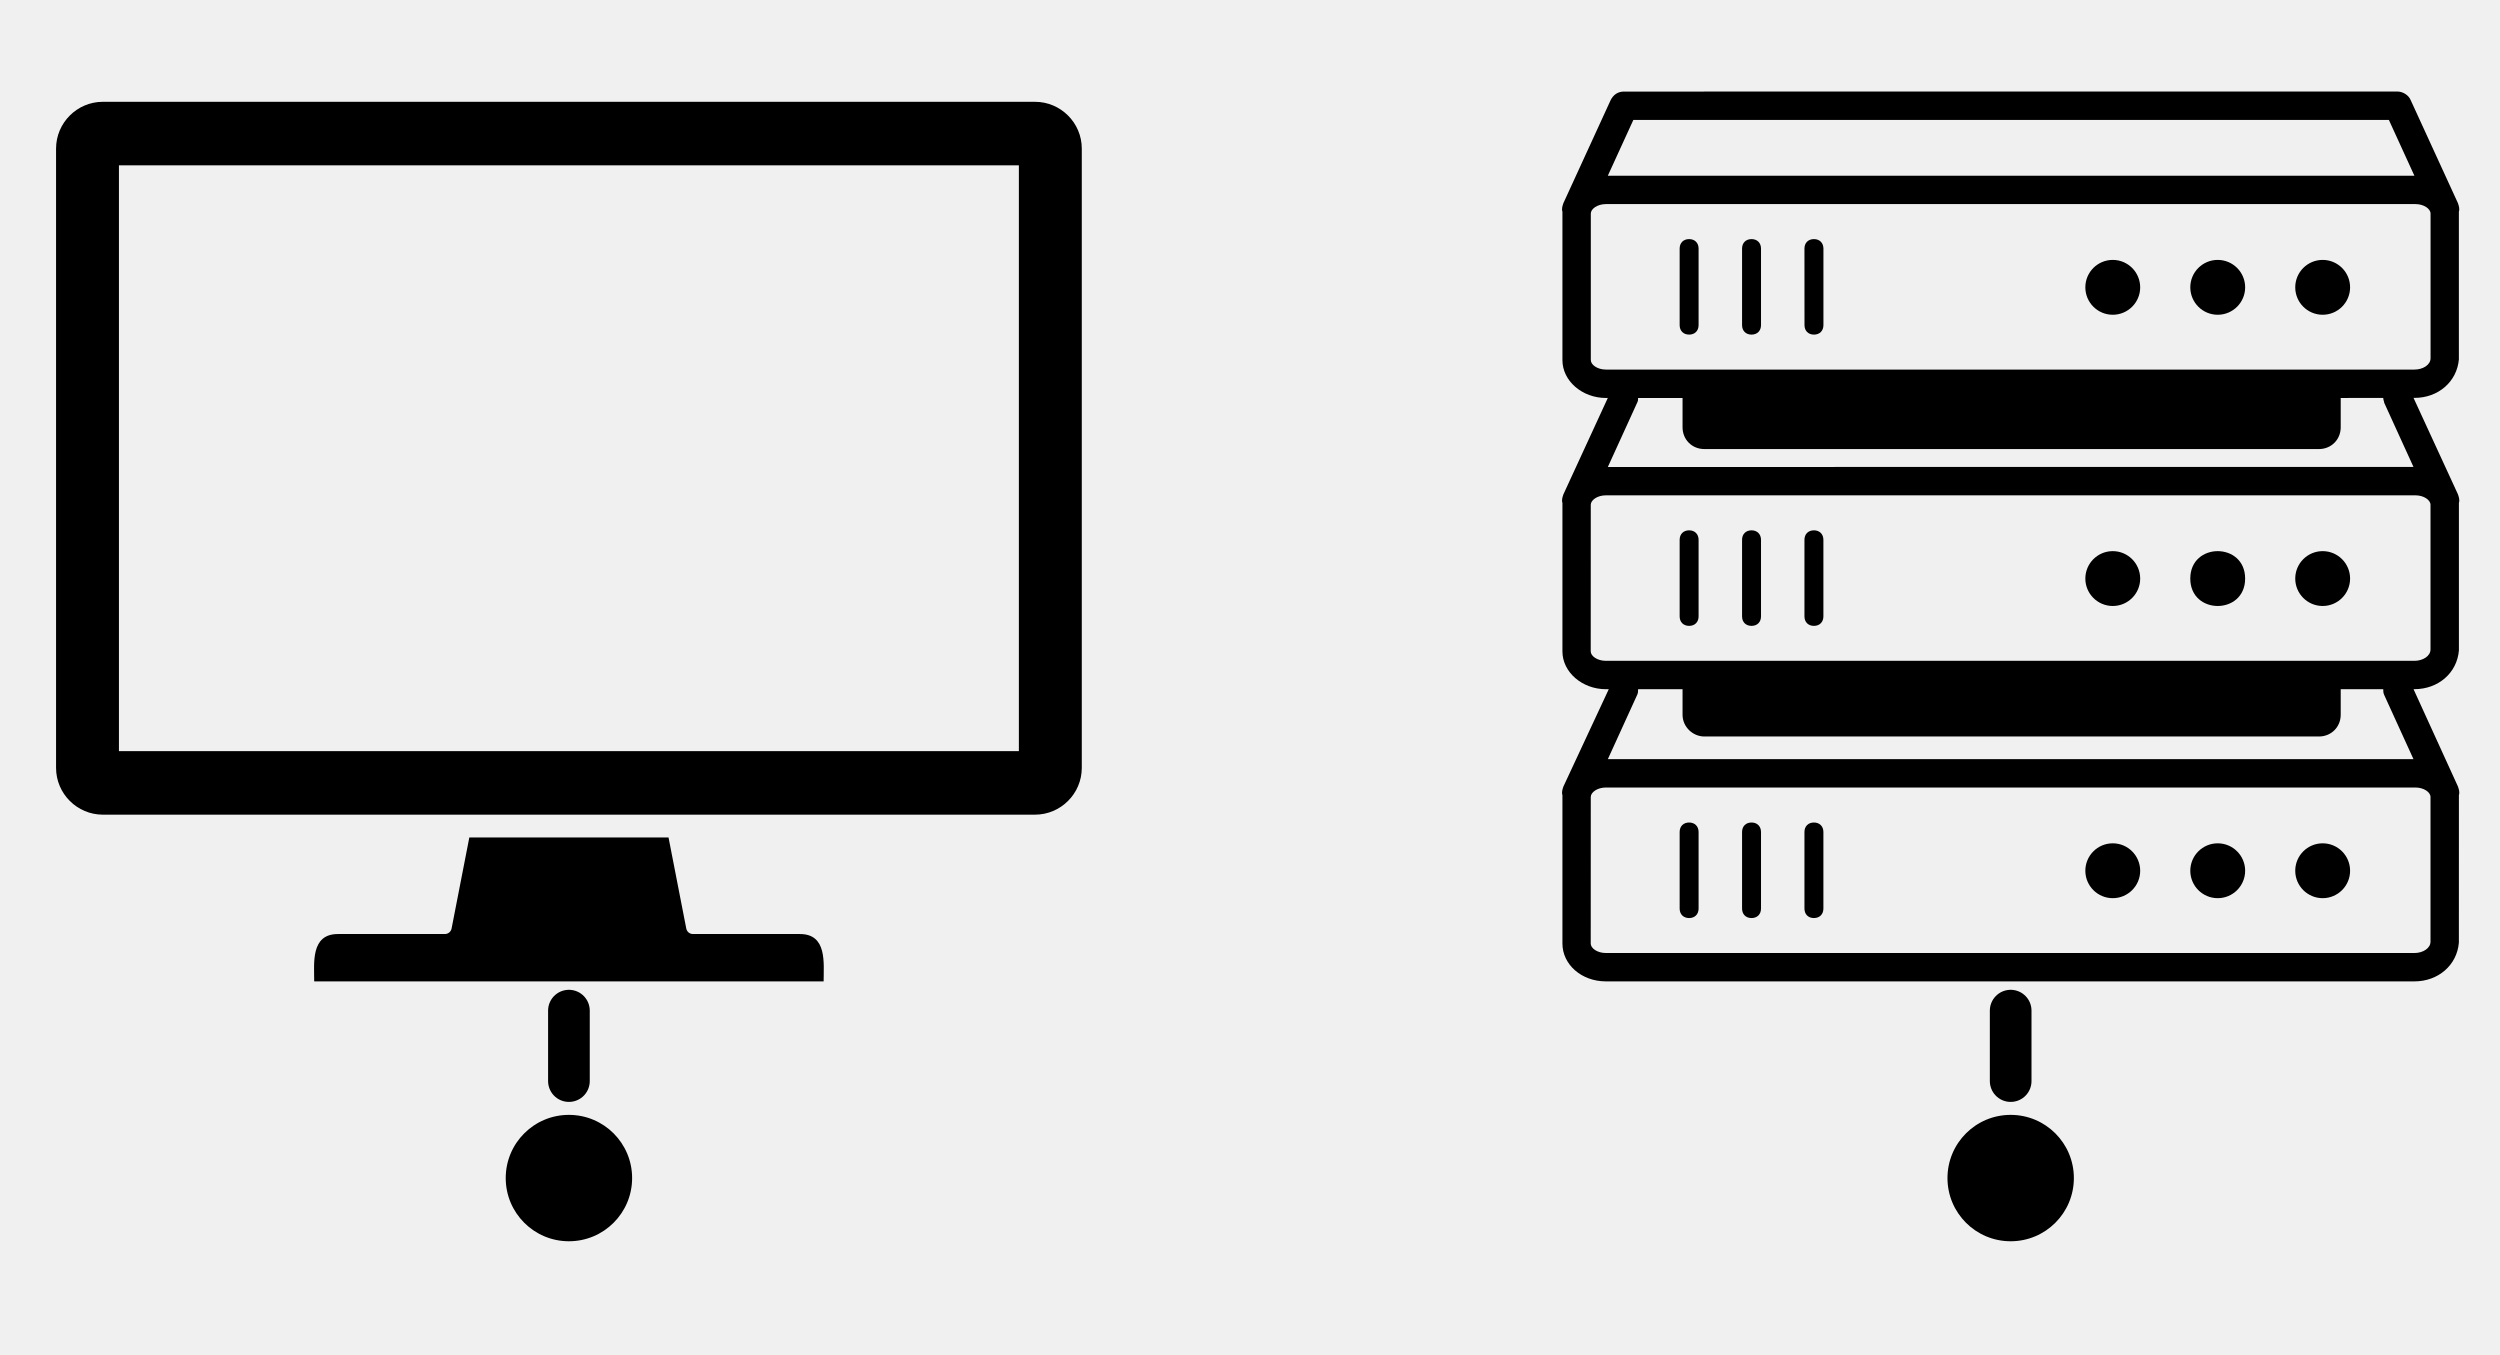
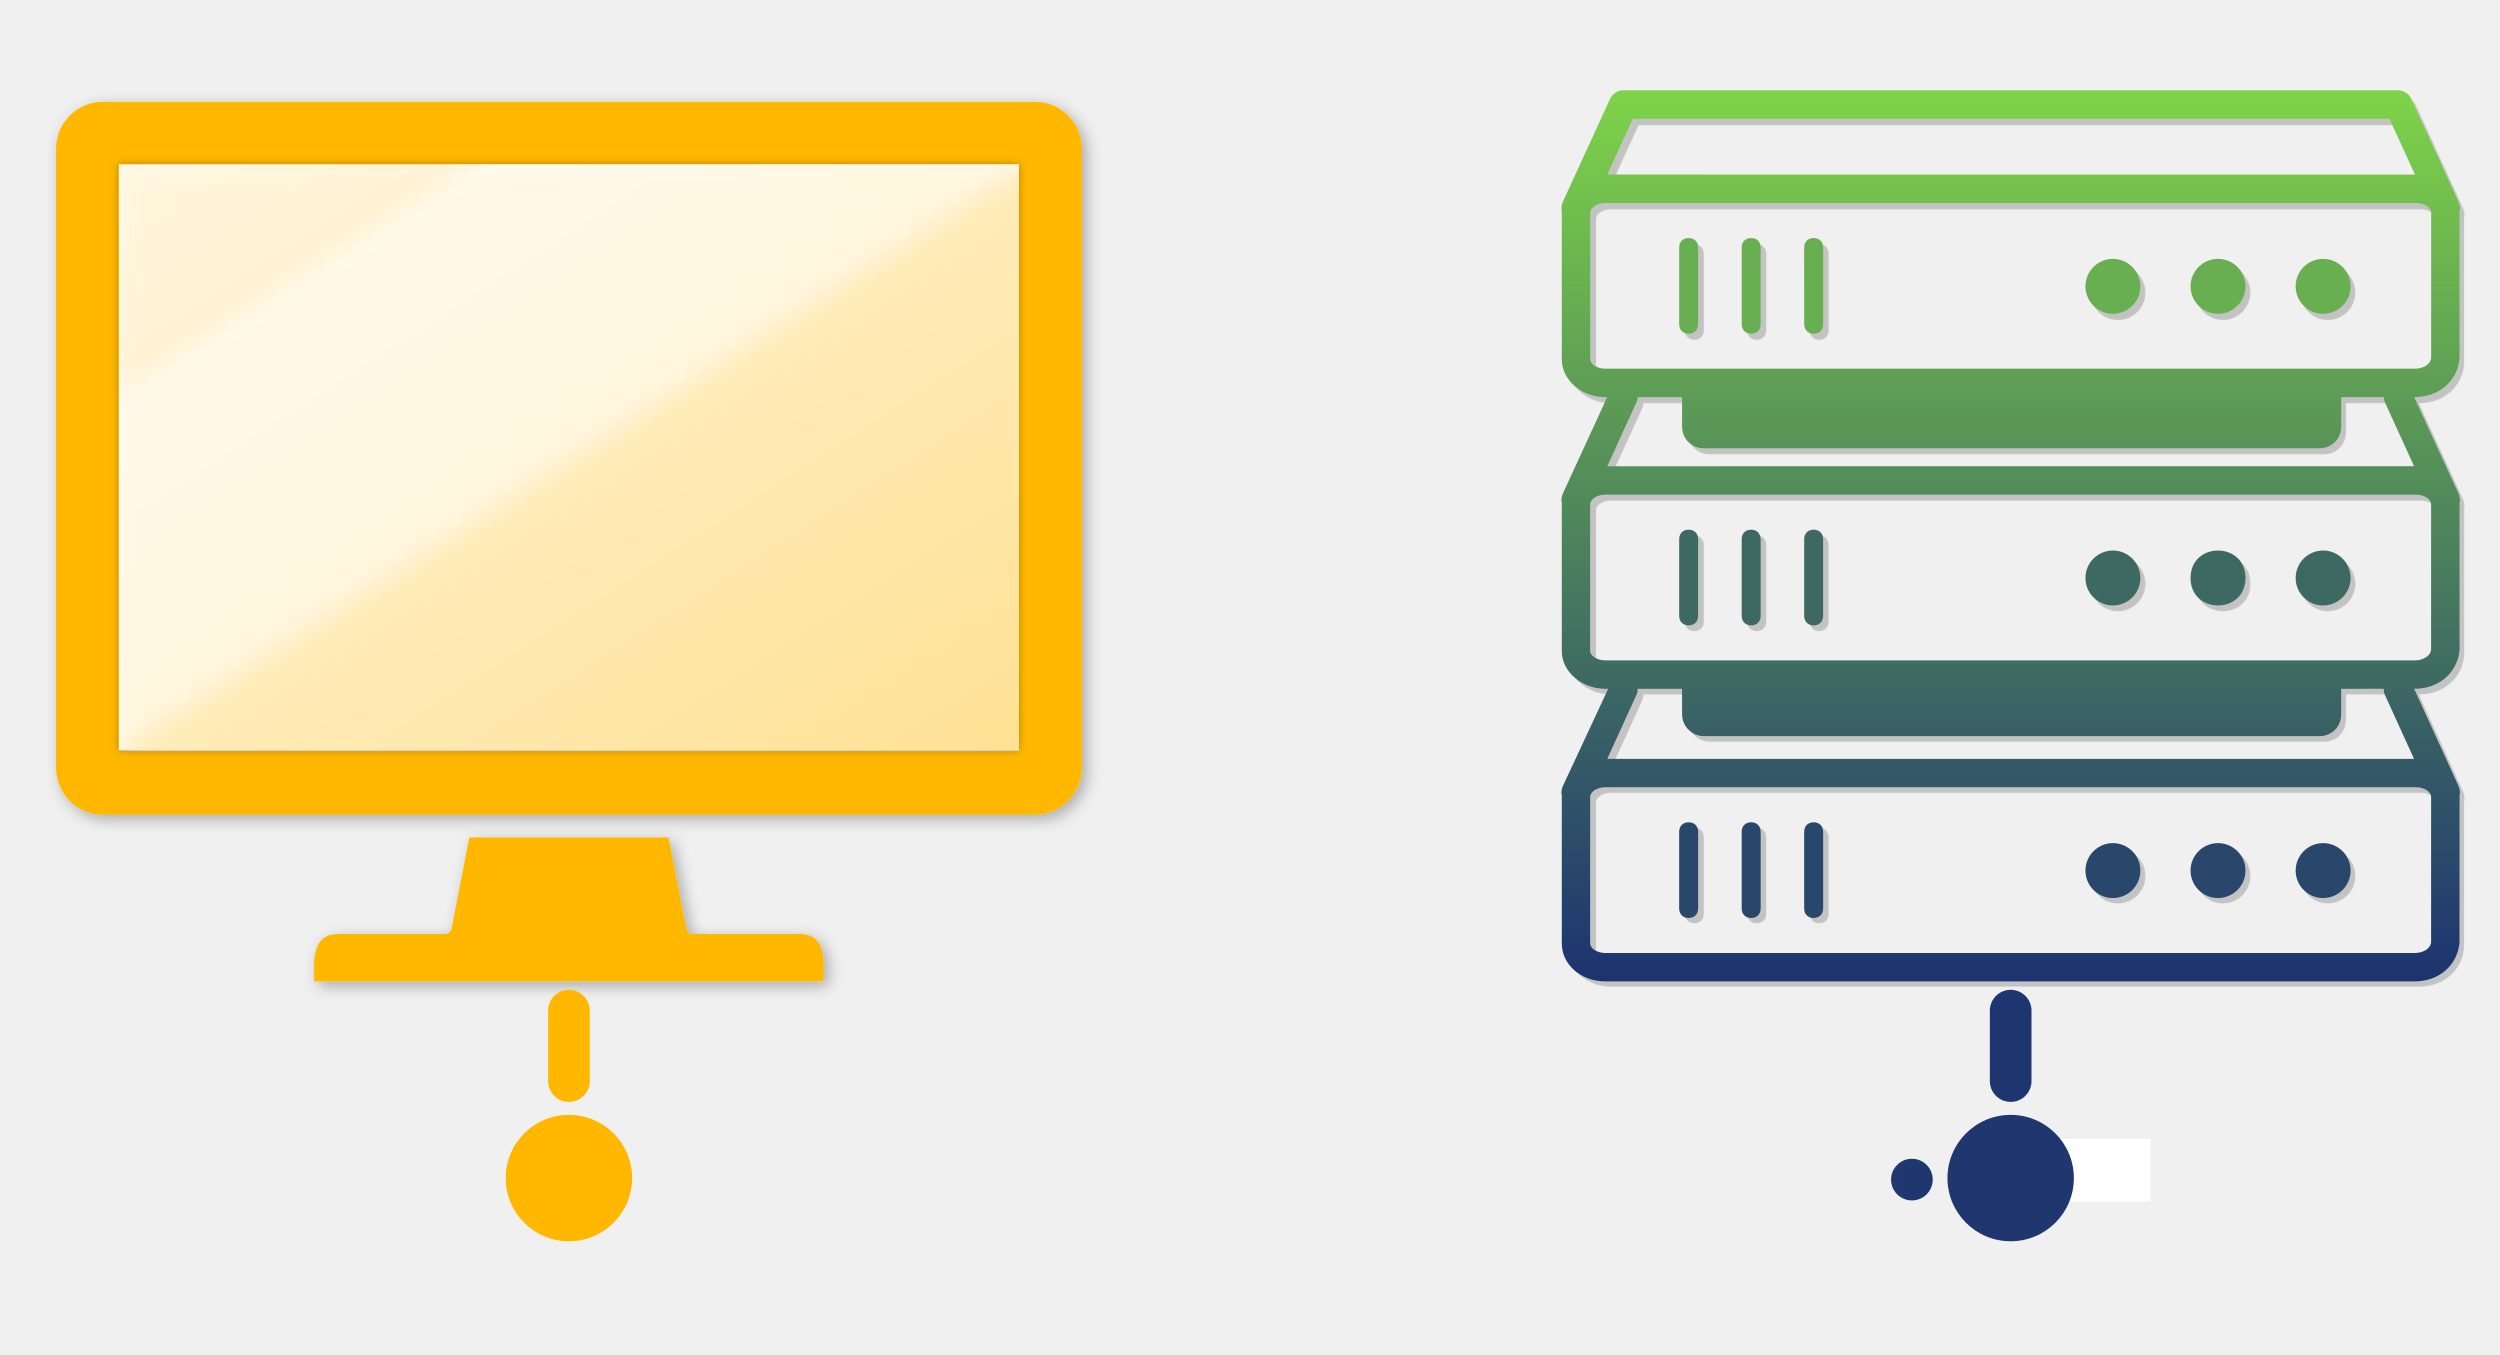
- <svg xmlns="http://www.w3.org/2000/svg" cache-id="753ea8b2d7e0419f9d8807ff0f7c1807" id="eYl9LD0uBnq1" viewBox="0 0 480 260" shape-rendering="geometricPrecision" text-rendering="geometricPrecision">
+ <svg xmlns="http://www.w3.org/2000/svg" id="eU2kedTYQKu1" viewBox="0 0 480 260" shape-rendering="geometricPrecision" text-rendering="geometricPrecision" width="480" height="260">
+   <defs>
+     <linearGradient id="eU2kedTYQKu2-stroke" x1="0" y1="0.5" x2="1" y2="0.5" spreadMethod="pad" gradientUnits="objectBoundingBox" gradientTransform="translate(0 0)">
+       <stop id="eU2kedTYQKu2-stroke-0" offset="0%" stop-color="#ffb700" />
+       <stop id="eU2kedTYQKu2-stroke-1" offset="100%" stop-color="#1f366f" />
+     </linearGradient>
+     <filter id="eU2kedTYQKu5-filter" x="-150%" width="400%" y="-150%" height="400%">
+       <feGaussianBlur id="eU2kedTYQKu5-filter-blur-0" stdDeviation="1,1" result="result" />
+     </filter>
+     <linearGradient id="eU2kedTYQKu26-fill" x1="0.5" y1="0" x2="0.5" y2="1" spreadMethod="pad" gradientUnits="objectBoundingBox" gradientTransform="translate(0 0)">
+       <stop id="eU2kedTYQKu26-fill-0" offset="0%" stop-color="#7ed348" />
+       <stop id="eU2kedTYQKu26-fill-1" offset="100%" stop-color="#1d3370" />
+     </linearGradient>
+     <filter id="eU2kedTYQKu49-filter" x="-150%" width="400%" y="-150%" height="400%">
+       <feGaussianBlur id="eU2kedTYQKu49-filter-drop-shadow-0-blur" in="SourceAlpha" stdDeviation="8,8" />
+       <feOffset id="eU2kedTYQKu49-filter-drop-shadow-0-offset" dx="5" dy="5" result="tmp" />
+       <feFlood id="eU2kedTYQKu49-filter-drop-shadow-0-flood" flood-color="rgba(0,0,0,0.3)" />
+       <feComposite id="eU2kedTYQKu49-filter-drop-shadow-0-composite" operator="in" in2="tmp" />
+       <feMerge id="eU2kedTYQKu49-filter-drop-shadow-0-merge" result="result">
+         <feMergeNode id="eU2kedTYQKu49-filter-drop-shadow-0-merge-node-1" />
+         <feMergeNode id="eU2kedTYQKu49-filter-drop-shadow-0-merge-node-2" in="SourceGraphic" />
+       </feMerge>
+     </filter>
+     <filter id="eU2kedTYQKu50-filter" x="-150%" width="400%" y="-150%" height="400%">
+       <feGaussianBlur id="eU2kedTYQKu50-filter-inner-shadow-0-blur" in="SourceAlpha" stdDeviation="2,2" />
+       <feOffset id="eU2kedTYQKu50-filter-inner-shadow-0-offset" dx="2" dy="2" result="tmp" />
+       <feComposite id="eU2kedTYQKu50-filter-inner-shadow-0-composite" operator="arithmetic" k2="-1" k3="1" in2="SourceGraphic" />
+       <feColorMatrix id="eU2kedTYQKu50-filter-inner-shadow-0-color-matrix" type="matrix" values="0 0 0 0 1 0 0 0 0 1 0 0 0 0 1 0 0 0 0.24 0" />
+       <feMerge id="eU2kedTYQKu50-filter-inner-shadow-0-merge" result="result">
+         <feMergeNode id="eU2kedTYQKu50-filter-inner-shadow-0-merge-node-1" in="SourceGraphic" />
+         <feMergeNode id="eU2kedTYQKu50-filter-inner-shadow-0-merge-node-2" />
+       </feMerge>
+       <feGaussianBlur id="eU2kedTYQKu50-filter-drop-shadow-0-blur" in="result" stdDeviation="1,1" />
+       <feOffset id="eU2kedTYQKu50-filter-drop-shadow-0-offset" dx="0" dy="0" result="tmp" />
+       <feFlood id="eU2kedTYQKu50-filter-drop-shadow-0-flood" flood-color="rgba(0,0,0,0.3)" />
+       <feComposite id="eU2kedTYQKu50-filter-drop-shadow-0-composite" operator="in" in2="tmp" />
+       <feMerge id="eU2kedTYQKu50-filter-drop-shadow-0-merge" result="result">
+         <feMergeNode id="eU2kedTYQKu50-filter-drop-shadow-0-merge-node-1" />
+         <feMergeNode id="eU2kedTYQKu50-filter-drop-shadow-0-merge-node-2" in="result" />
+       </feMerge>
+     </filter>
+     <linearGradient id="eU2kedTYQKu50-fill" x1="0" y1="0" x2="0.989" y2="1" spreadMethod="pad" gradientUnits="objectBoundingBox" gradientTransform="translate(0 0)">
+       <stop id="eU2kedTYQKu50-fill-0" offset="0%" stop-color="#fff6df" />
+       <stop id="eU2kedTYQKu50-fill-1" offset="100%" stop-color="#ffe194" />
+     </linearGradient>
+     <linearGradient id="eU2kedTYQKu51-fill" x1="0" y1="0" x2="0.989" y2="1" spreadMethod="pad" gradientUnits="objectBoundingBox" gradientTransform="translate(0 0)">
+       <stop id="eU2kedTYQKu51-fill-0" offset="17.826%" stop-color="rgba(255,255,255,0)" />
+       <stop id="eU2kedTYQKu51-fill-1" offset="20.901%" stop-color="#fff" />
+       <stop id="eU2kedTYQKu51-fill-2" offset="49.038%" stop-color="#fff" />
+       <stop id="eU2kedTYQKu51-fill-3" offset="52.472%" stop-color="rgba(255,255,255,0)" />
+     </linearGradient>
+     <filter id="eU2kedTYQKu60-filter" x="-150%" width="400%" y="-150%" height="400%">
+       <feGaussianBlur id="eU2kedTYQKu60-filter-drop-shadow-0-blur" in="SourceAlpha" stdDeviation="8,8" />
+       <feOffset id="eU2kedTYQKu60-filter-drop-shadow-0-offset" dx="4" dy="4" result="tmp" />
+       <feFlood id="eU2kedTYQKu60-filter-drop-shadow-0-flood" flood-color="rgba(0,0,0,0.4)" />
+       <feComposite id="eU2kedTYQKu60-filter-drop-shadow-0-composite" operator="in" in2="tmp" />
+       <feMerge id="eU2kedTYQKu60-filter-drop-shadow-0-merge" result="result">
+         <feMergeNode id="eU2kedTYQKu60-filter-drop-shadow-0-merge-node-1" />
+         <feMergeNode id="eU2kedTYQKu60-filter-drop-shadow-0-merge-node-2" in="SourceGraphic" />
+       </feMerge>
+       <feGaussianBlur id="eU2kedTYQKu60-filter-inner-shadow-0-blur" in="result" stdDeviation="4,4" />
+       <feOffset id="eU2kedTYQKu60-filter-inner-shadow-0-offset" dx="3" dy="3" result="tmp" />
+       <feComposite id="eU2kedTYQKu60-filter-inner-shadow-0-composite" operator="arithmetic" k2="-1" k3="1" in2="SourceGraphic" />
+       <feColorMatrix id="eU2kedTYQKu60-filter-inner-shadow-0-color-matrix" type="matrix" values="0 0 0 0 0 0 0 0 0 0 0 0 0 0 0 0 0 0 1 0" />
+       <feMerge id="eU2kedTYQKu60-filter-inner-shadow-0-merge" result="result">
+         <feMergeNode id="eU2kedTYQKu60-filter-inner-shadow-0-merge-node-1" in="result" />
+         <feMergeNode id="eU2kedTYQKu60-filter-inner-shadow-0-merge-node-2" />
+       </feMerge>
+     </filter>
+     <filter id="eU2kedTYQKu62-filter" x="-150%" width="400%" y="-150%" height="400%">
+       <feGaussianBlur id="eU2kedTYQKu62-filter-inner-shadow-0-blur" in="SourceAlpha" stdDeviation="10,10" />
+       <feOffset id="eU2kedTYQKu62-filter-inner-shadow-0-offset" dx="8" dy="8" result="tmp" />
+       <feComposite id="eU2kedTYQKu62-filter-inner-shadow-0-composite" operator="arithmetic" k2="-1" k3="1" in2="SourceGraphic" />
+       <feColorMatrix id="eU2kedTYQKu62-filter-inner-shadow-0-color-matrix" type="matrix" values="0 0 0 0 0 0 0 0 0 0 0 0 0 0 0 0 0 0 1 0" />
+       <feMerge id="eU2kedTYQKu62-filter-inner-shadow-0-merge" result="result">
+         <feMergeNode id="eU2kedTYQKu62-filter-inner-shadow-0-merge-node-1" in="SourceGraphic" />
+         <feMergeNode id="eU2kedTYQKu62-filter-inner-shadow-0-merge-node-2" />
+       </feMerge>
+       <feGaussianBlur id="eU2kedTYQKu62-filter-drop-shadow-0-blur" in="result" stdDeviation="20,20" />
+       <feOffset id="eU2kedTYQKu62-filter-drop-shadow-0-offset" dx="20" dy="20" result="tmp" />
+       <feFlood id="eU2kedTYQKu62-filter-drop-shadow-0-flood" flood-color="rgba(0,0,0,0.2)" />
+       <feComposite id="eU2kedTYQKu62-filter-drop-shadow-0-composite" operator="in" in2="tmp" />
+       <feMerge id="eU2kedTYQKu62-filter-drop-shadow-0-merge" result="result">
+         <feMergeNode id="eU2kedTYQKu62-filter-drop-shadow-0-merge-node-1" />
+         <feMergeNode id="eU2kedTYQKu62-filter-drop-shadow-0-merge-node-2" in="result" />
+       </feMerge>
+       <feComponentTransfer id="eU2kedTYQKu62-filter-brightness-0" result="result">
+         <feFuncR id="eU2kedTYQKu62-filter-brightness-0-R" type="linear" slope="0.4" />
+         <feFuncG id="eU2kedTYQKu62-filter-brightness-0-G" type="linear" slope="0.4" />
+         <feFuncB id="eU2kedTYQKu62-filter-brightness-0-B" type="linear" slope="0.4" />
+       </feComponentTransfer>
+     </filter>
+     <filter id="eU2kedTYQKu63-filter" x="-150%" width="400%" y="-150%" height="400%">
+       <feGaussianBlur id="eU2kedTYQKu63-filter-inner-shadow-0-blur" in="SourceAlpha" stdDeviation="20,20" />
+       <feOffset id="eU2kedTYQKu63-filter-inner-shadow-0-offset" dx="3" dy="3" result="tmp" />
+       <feComposite id="eU2kedTYQKu63-filter-inner-shadow-0-composite" operator="arithmetic" k2="-1" k3="1" in2="SourceGraphic" />
+       <feColorMatrix id="eU2kedTYQKu63-filter-inner-shadow-0-color-matrix" type="matrix" values="0 0 0 0 0 0 0 0 0 0 0 0 0 0 0 0 0 0 1 0" />
+       <feMerge id="eU2kedTYQKu63-filter-inner-shadow-0-merge" result="result">
+         <feMergeNode id="eU2kedTYQKu63-filter-inner-shadow-0-merge-node-1" in="SourceGraphic" />
+         <feMergeNode id="eU2kedTYQKu63-filter-inner-shadow-0-merge-node-2" />
+       </feMerge>
+     </filter>
+   </defs>
+   <path id="eU2kedTYQKu2" d="M128.357,226.189l238.728.293" transform="translate(.000001 0)" fill="none" stroke="url(#eU2kedTYQKu2-stroke)" stroke-width="8" stroke-linecap="round" stroke-dashoffset="238.73" stroke-dasharray="238.73" />
+   <rect id="eU2kedTYQKu3" width="25" height="12" rx="0" ry="0" transform="translate(387.9167 218.6889)" fill="#fff" stroke-width="0" />
  <g transform="translate(-110 0)">
-     <g transform="matrix(.149786 0 0 0.149785 405.9865 13.40535)">
+     <g transform="matrix(.149786 0 0 0.149785 406.9865 14.40535)" opacity="0.19" filter="url(#eU2kedTYQKu5-filter)">
      <path d="M1001.2,991.5c-19.406,0-35.156,15.75-35.156,35.156s15.75,35.156,35.156,35.156s35.156-15.75,35.156-35.156-15.75-35.156-35.156-35.156Z" />
      <path d="M866.68,991.5c-19.406,0-35.156,15.75-35.156,35.156s15.75,35.156,35.156,35.156s35.156-15.75,35.156-35.156-15.75-35.156-35.156-35.156Z" />
      <path d="M732.14,991.5c-19.406,0-35.156,15.75-35.156,35.156s15.75,35.156,35.156,35.156s35.156-15.75,35.156-35.156c-.047-19.406-15.797-35.156-35.156-35.156Z" />
      <path d="M189.1,964.82c-7.266,0-12.141,4.828-12.141,12.141v98.203c0,7.266,4.828,12.141,12.141,12.141c7.266,0,12.141-4.828,12.141-12.141v-98.203c0-7.266-4.875-12.141-12.141-12.141Z" />
      <path d="M269.11,964.82c-7.266,0-12.141,4.828-12.141,12.141v98.203c0,7.266,4.828,12.141,12.141,12.141c7.266,0,12.141-4.828,12.141-12.141v-98.203c-.047-7.266-4.875-12.141-12.141-12.141Z" />
      <path d="M349.08,964.82c-7.266,0-12.141,4.828-12.141,12.141v98.203c0,7.266,4.828,12.141,12.141,12.141c7.266,0,12.141-4.828,12.141-12.141v-98.203c0-7.266-4.875-12.141-12.141-12.141Z" />
      <path d="M1001.2,616.97c-19.406,0-35.156,15.75-35.156,35.156s15.75,35.156,35.156,35.156s35.156-15.75,35.156-35.156-15.75-35.156-35.156-35.156Z" />
      <path d="M901.82,652.13c0,46.875-70.312,46.875-70.312,0s70.312-46.875,70.312,0" />
      <path d="M732.14,616.97c-19.406,0-35.156,15.75-35.156,35.156s15.75,35.156,35.156,35.156s35.156-15.75,35.156-35.156c-.047-19.406-15.797-35.156-35.156-35.156Z" />
      <path d="M189.1,590.29c-7.266,0-12.141,4.828-12.141,12.141v98.203c0,7.266,4.828,12.141,12.141,12.141c7.266,0,12.141-4.828,12.141-12.141v-98.203c0-7.266-4.875-12.141-12.141-12.141Z" />
      <path d="M269.11,590.29c-7.266,0-12.141,4.828-12.141,12.141v98.203c0,7.266,4.828,12.141,12.141,12.141c7.266,0,12.141-4.828,12.141-12.141v-98.203c-.047-7.266-4.875-12.141-12.141-12.141Z" />
      <path d="M349.08,590.29c-7.266,0-12.141,4.828-12.141,12.141v98.203c0,7.266,4.828,12.141,12.141,12.141c7.266,0,12.141-4.828,12.141-12.141v-98.203c0-7.266-4.875-12.141-12.141-12.141Z" />
      <path d="M1175.8,370.92v-189.1c1.219-3.656,0-7.266-1.219-10.922l-60.609-132.14c-2.438-6.047-9.703-10.922-16.969-10.922l-991.5.047c-7.266,0-13.312,3.656-16.969,10.922l-60.609,132.14c-1.219,3.656-2.438,7.266-1.219,10.922v190.31c0,26.672,25.453,48.469,55.734,48.469l2.438-.047-56.953,123.66c-1.219,3.656-2.438,7.266-1.219,10.922v190.31c0,26.672,25.453,48.469,55.734,48.469h3.656l-58.172,124.82c-1.219,3.656-2.438,7.266-1.219,10.922v190.31c0,26.672,24.234,48.469,55.734,48.469h1036.4c30.281,0,54.562-20.625,56.953-49.688l.047-186.71v-2.438c1.219-3.656,0-7.266-1.219-10.922l-56.953-124.82h1.219c30.281,0,54.562-20.625,56.953-49.688v-189.1c1.219-3.656,0-7.266-1.219-10.922l-56.953-123.66h1.219c30.281.047,54.516-20.578,56.953-49.641L1175.8,370.92ZM117.6,64.26h968.48l32.719,71.531-1033.9-.047L117.6,64.26ZM63.084,372.13v-187.87c0-6.047,8.484-12.141,19.406-12.141h1037.6c10.922,0,19.406,6.047,19.406,12.141v185.44c0,8.484-9.703,14.531-20.625,14.531h-1036.4c-10.875,0-19.359-6.047-19.359-12.094l-.028-.007Zm1055.7,759.98h-1036.4c-10.922,0-19.406-6.047-19.406-12.141l.047-187.87c0-6.047,8.484-12.141,19.406-12.141h1037.6c10.922,0,19.406,6.047,19.406,12.141v185.44c-.047,8.531-9.75,14.578-20.672,14.578l.019-.007Zm-38.766-330.89l37.594,82.406h-1032.7l37.594-82.406c1.219-2.438,1.219-4.828,1.219-7.266h56.953v32.719c0,15.75,13.312,27.891,27.891,27.891h787.87c15.75,0,27.891-12.141,27.891-27.891v-32.719l54.516-.047c0,2.438,0,4.875,1.219,7.312l-.047-0Zm38.766-43.641h-1036.4c-10.922,0-19.406-6.047-19.406-12.141l.047-187.87c0-6.047,8.484-12.141,19.406-12.141h1037.6c10.922,0,19.406,6.047,19.406,12.141v185.44c-.047,8.484-9.75,14.578-20.672,14.578l.019-.007Zm-38.766-330.94l37.594,82.406-1032.7.047l37.594-82.406c1.219-2.438,1.219-3.656,1.219-6.047h56.953v37.594c0,15.75,12.141,27.891,27.891,27.891h787.87c15.75,0,27.891-12.141,27.891-27.891v-37.594l54.516-.047c0,2.438,1.219,4.828,1.219,6.047h-.047Z" />
      <path d="M1001.2,243.66c-19.406,0-35.156,15.75-35.156,35.156s15.75,35.156,35.156,35.156s35.156-15.75,35.156-35.156-15.75-35.156-35.156-35.156Z" />
      <path d="M866.68,243.66c-19.406,0-35.156,15.75-35.156,35.156s15.75,35.156,35.156,35.156s35.156-15.75,35.156-35.156-15.75-35.156-35.156-35.156Z" />
      <path d="M732.14,243.66c-19.406,0-35.156,15.75-35.156,35.156s15.75,35.156,35.156,35.156s35.156-15.75,35.156-35.156c-.047-19.406-15.797-35.156-35.156-35.156Z" />
      <path d="M189.1,216.98c-7.266,0-12.141,4.828-12.141,12.141v98.156c0,7.266,4.828,12.141,12.141,12.141c7.266,0,12.141-4.828,12.141-12.141v-98.203c0-7.266-4.875-12.094-12.141-12.094Z" />
      <path d="M269.11,216.98c-7.266,0-12.141,4.828-12.141,12.141v98.156c0,7.266,4.828,12.141,12.141,12.141c7.266,0,12.141-4.828,12.141-12.141v-98.203c-.047-7.266-4.875-12.094-12.141-12.094Z" />
      <path d="M349.08,216.98c-7.266,0-12.141,4.828-12.141,12.141l.047,98.156c0,7.266,4.828,12.141,12.141,12.141c7.266,0,12.141-4.828,12.141-12.141v-98.203c-.047-7.266-4.922-12.094-12.188-12.094h0Z" />
    </g>
-     <path d="M109.233,194.042v13.526" transform="translate(386.8157 0)" fill="none" stroke="#000" stroke-width="8" stroke-linecap="round" />
-     <ellipse rx="12.134" ry="12.134" transform="translate(496.0486 226.1889)" stroke-width="0" />
+     <g transform="matrix(.15 0 0 0.15 405.8578 13.15412)">
+       <path d="M1175.8,370.92v-189.1c1.219-3.656,0-7.266-1.219-10.922l-60.609-132.14c-2.438-6.047-9.703-10.922-16.969-10.922l-991.5.047c-7.266,0-13.312,3.656-16.969,10.922l-60.609,132.14c-1.219,3.656-2.438,7.266-1.219,10.922v190.31c0,26.672,25.453,48.469,55.734,48.469l2.438-.047-56.953,123.66c-1.219,3.656-2.438,7.266-1.219,10.922v190.31c0,26.672,25.453,48.469,55.734,48.469h3.656l-58.172,124.82c-1.219,3.656-2.438,7.266-1.219,10.922v190.31c0,26.672,24.234,48.469,55.734,48.469h1036.4c30.281,0,54.562-20.625,56.953-49.688l.047-186.71v-2.438c1.219-3.656,0-7.266-1.219-10.922l-56.953-124.82h1.219c30.281,0,54.562-20.625,56.953-49.688v-189.1c1.219-3.656,0-7.266-1.219-10.922l-56.953-123.66h1.219c30.281.047,54.516-20.578,56.953-49.641L1175.8,370.92ZM117.6,64.26h968.48l32.719,71.531-1033.9-.047L117.6,64.26ZM63.084,372.13v-187.87c0-6.047,8.484-12.141,19.406-12.141h1037.6c10.922,0,19.406,6.047,19.406,12.141v185.44c0,8.484-9.703,14.531-20.625,14.531h-1036.4c-10.875,0-19.359-6.047-19.359-12.094l-.028-.007Zm1055.7,759.98h-1036.4c-10.922,0-19.406-6.047-19.406-12.141l.047-187.87c0-6.047,8.484-12.141,19.406-12.141h1037.6c10.922,0,19.406,6.047,19.406,12.141v185.44c-.047,8.531-9.75,14.578-20.672,14.578l.019-.007Zm-38.766-330.89l37.594,82.406h-1032.7l37.594-82.406c1.219-2.438,1.219-4.828,1.219-7.266h56.953v32.719c0,15.75,13.312,27.891,27.891,27.891h787.87c15.75,0,27.891-12.141,27.891-27.891v-32.719l54.516-.047c0,2.438,0,4.875,1.219,7.312l-.047-0Zm38.766-43.641h-1036.4c-10.922,0-19.406-6.047-19.406-12.141l.047-187.87c0-6.047,8.484-12.141,19.406-12.141h1037.6c10.922,0,19.406,6.047,19.406,12.141v185.44c-.047,8.484-9.75,14.578-20.672,14.578l.019-.007Zm-38.766-330.94l37.594,82.406-1032.7.047l37.594-82.406c1.219-2.438,1.219-3.656,1.219-6.047h56.953v37.594c0,15.75,12.141,27.891,27.891,27.891h787.87c15.75,0,27.891-12.141,27.891-27.891v-37.594l54.516-.047c0,2.438,1.219,4.828,1.219,6.047h-.047Z" fill="url(#eU2kedTYQKu26-fill)" />
+       <path d="M1001.2,991.5c-19.406,0-35.156,15.75-35.156,35.156s15.75,35.156,35.156,35.156s35.156-15.75,35.156-35.156-15.75-35.156-35.156-35.156Z" fill="#29476b" />
+       <path d="M866.68,991.5c-19.406,0-35.156,15.75-35.156,35.156s15.75,35.156,35.156,35.156s35.156-15.75,35.156-35.156-15.75-35.156-35.156-35.156Z" fill="#29476b" />
+       <path d="M732.14,991.5c-19.406,0-35.156,15.75-35.156,35.156s15.75,35.156,35.156,35.156s35.156-15.75,35.156-35.156c-.047-19.406-15.797-35.156-35.156-35.156Z" fill="#29476b" />
+       <path d="M189.1,964.82c-7.266,0-12.141,4.828-12.141,12.141v98.203c0,7.266,4.828,12.141,12.141,12.141c7.266,0,12.141-4.828,12.141-12.141v-98.203c0-7.266-4.875-12.141-12.141-12.141Z" fill="#29476b" />
+       <path d="M269.11,964.82c-7.266,0-12.141,4.828-12.141,12.141v98.203c0,7.266,4.828,12.141,12.141,12.141c7.266,0,12.141-4.828,12.141-12.141v-98.203c-.047-7.266-4.875-12.141-12.141-12.141Z" fill="#29476b" />
+       <path d="M349.08,964.82c-7.266,0-12.141,4.828-12.141,12.141v98.203c0,7.266,4.828,12.141,12.141,12.141c7.266,0,12.141-4.828,12.141-12.141v-98.203c0-7.266-4.875-12.141-12.141-12.141Z" fill="#29476b" />
+       <path d="M1001.2,616.97c-19.406,0-35.156,15.75-35.156,35.156s15.75,35.156,35.156,35.156s35.156-15.75,35.156-35.156-15.75-35.156-35.156-35.156Z" fill="#3e6962" />
+       <path d="M901.82,652.13c0,46.875-70.312,46.875-70.312,0s70.312-46.875,70.312,0" fill="#3e6962" />
+       <path d="M732.14,616.97c-19.406,0-35.156,15.75-35.156,35.156s15.75,35.156,35.156,35.156s35.156-15.75,35.156-35.156c-.047-19.406-15.797-35.156-35.156-35.156Z" fill="#3e6962" />
+       <path d="M189.1,590.29c-7.266,0-12.141,4.828-12.141,12.141v98.203c0,7.266,4.828,12.141,12.141,12.141c7.266,0,12.141-4.828,12.141-12.141v-98.203c0-7.266-4.875-12.141-12.141-12.141Z" fill="#3e6962" />
+       <path d="M269.11,590.29c-7.266,0-12.141,4.828-12.141,12.141v98.203c0,7.266,4.828,12.141,12.141,12.141c7.266,0,12.141-4.828,12.141-12.141v-98.203c-.047-7.266-4.875-12.141-12.141-12.141Z" fill="#3e6962" />
+       <path d="M349.08,590.29c-7.266,0-12.141,4.828-12.141,12.141v98.203c0,7.266,4.828,12.141,12.141,12.141c7.266,0,12.141-4.828,12.141-12.141v-98.203c0-7.266-4.875-12.141-12.141-12.141Z" fill="#3e6962" />
+       <path d="M1001.2,243.66c-19.406,0-35.156,15.75-35.156,35.156s15.75,35.156,35.156,35.156s35.156-15.75,35.156-35.156-15.75-35.156-35.156-35.156Z" fill="#68af51" />
+       <path d="M866.68,243.66c-19.406,0-35.156,15.75-35.156,35.156s15.75,35.156,35.156,35.156s35.156-15.75,35.156-35.156-15.75-35.156-35.156-35.156Z" fill="#68af51" />
+       <path d="M732.14,243.66c-19.406,0-35.156,15.75-35.156,35.156s15.75,35.156,35.156,35.156s35.156-15.75,35.156-35.156c-.047-19.406-15.797-35.156-35.156-35.156Z" fill="#68af51" />
+       <path d="M189.1,216.98c-7.266,0-12.141,4.828-12.141,12.141v98.156c0,7.266,4.828,12.141,12.141,12.141c7.266,0,12.141-4.828,12.141-12.141v-98.203c0-7.266-4.875-12.094-12.141-12.094Z" fill="#68af51" />
+       <path d="M269.11,216.98c-7.266,0-12.141,4.828-12.141,12.141v98.156c0,7.266,4.828,12.141,12.141,12.141c7.266,0,12.141-4.828,12.141-12.141v-98.203c-.047-7.266-4.875-12.094-12.141-12.094Z" fill="#68af51" />
+       <path d="M349.08,216.98c-7.266,0-12.141,4.828-12.141,12.141l.047,98.156c0,7.266,4.828,12.141,12.141,12.141c7.266,0,12.141-4.828,12.141-12.141v-98.203c-.047-7.266-4.922-12.094-12.188-12.094h0Z" fill="#68af51" />
+     </g>
+     <path d="M109.233,194.042v13.526" transform="translate(386.8157 0)" fill="none" stroke="#1e3570" stroke-width="8" stroke-linecap="round" />
+     <ellipse rx="12.134" ry="12.134" transform="translate(496.0486 226.1889)" fill="#1f366f" stroke-width="0" />
  </g>
  <g transform="translate(.000001 0.000001)">
-     <path d="M346.64,1030.4h117.33c3.609,0,6.656-2.531,7.359-6.047l19.453-99.844h218.48l19.453,99.844c.703,3.562,3.75,6.047,7.359,6.047h117.33c29.953,0,25.969,31.828,25.969,51.938h-558.71c0-20.109-3.984-51.938,25.969-51.938h.007Zm764.58-912.74c28.219,0,51.281,23.109,51.281,51.281v679.26c0,28.219-23.109,51.281-51.281,51.281h-1022.4c-28.172,0-51.281-23.062-51.281-51.281v-679.26c0-28.219,23.109-51.281,51.281-51.281h1022.4Zm-17.719,69.703h-987v642.42h987v-642.42Z" transform="matrix(.175063 0 0 0.175063 4.191602-1.051081)" fill-rule="evenodd" />
-     <ellipse rx="12.134" ry="12.134" transform="translate(109.2329 226.1889)" stroke-width="0" />
-     <path d="M109.233,194.042v13.526" fill="none" stroke="#000" stroke-width="8" stroke-linecap="round" />
+     <g transform="matrix(.848742 0 0 0.848741-86.70035-502.7229)">
+       <path d="M346.64,1030.4h117.33c3.609,0,6.656-2.531,7.359-6.047l19.453-99.844h218.48l19.453,99.844c.703,3.562,3.75,6.047,7.359,6.047h117.33c29.953,0,25.969,31.828,25.969,51.938h-558.71c0-20.109-3.984-51.938,25.969-51.938h.007Zm764.58-912.74c28.219,0,51.281,23.109,51.281,51.281v679.26c0,28.219-23.109,51.281-51.281,51.281h-1022.4c-28.172,0-51.281-23.062-51.281-51.281v-679.26c0-28.219,23.109-51.281,51.281-51.281h1022.4Zm-17.719,69.703h-987v642.42h987v-642.42Z" transform="matrix(.206263 0 0 0.206262 107.0894 591.0775)" filter="url(#eU2kedTYQKu49-filter)" fill="#ffb703" fill-rule="evenodd" />
+       <path d="M28.631,420.432l203.582 0v132.507h-203.582v-132.507Z" transform="translate(100.4272 209.0595)" filter="url(#eU2kedTYQKu50-filter)" fill="url(#eU2kedTYQKu50-fill)" stroke-width="4" />
+       <path d="M28.631,420.432l203.582 0v132.507h-203.582v-132.507Z" transform="translate(100.4272 209.0595)" opacity="0.5" fill="url(#eU2kedTYQKu51-fill)" stroke-width="4" />
+     </g>
+     <ellipse rx="12.134" ry="12.134" transform="translate(109.2329 226.1889)" fill="#ffb700" stroke-width="0" />
+     <path d="M109.233,194.042v13.526" fill="none" stroke="#ffb700" stroke-width="8" stroke-linecap="round" />
  </g>
-   <path id="eYl9LD0uBnq29" d="M128.357,226.189h238.458" transform="translate(.000001 0)" fill="none" stroke="#000" stroke-width="8" stroke-linecap="round" stroke-dashoffset="238.46" stroke-dasharray="238.46" />
-   <g mask="url(#eYl9LD0uBnq34)">
-     <g id="eYl9LD0uBnq31" transform="translate(-97.08335-273.8111)">
-       <path d="M150,187.5c0-82.828,67.172-150,150-150h487.5c10.453,0,20.438,4.359,27.562,12.047l225,243.74c6.375,6.938,9.938,16.031,9.938,25.453v693.74c0,82.828-67.172,150-150,150h-600c-82.828,0-150-67.172-150-150L150,187.5Z" transform="matrix(.04 0 0 0.04 476.9167 476.1893)" fill="#fff" fill-rule="evenodd" stroke="#fff" stroke-width="100" />
-       <path d="M300,112.5c-41.438,0-75,33.562-75,75v825c0,41.438,33.562,75,75,75h600c41.438,0,75-33.562,75-75v-656.26h-112.5c-62.109,0-112.5-50.391-112.5-112.5v-131.26l-450,.02Zm525,58.406l101.86,110.34h-64.359c-20.719,0-37.5-16.781-37.5-37.5L825,170.906ZM150,187.5c0-82.828,67.172-150,150-150h487.5c10.453,0,20.438,4.359,27.562,12.047l225,243.74c6.375,6.938,9.938,16.031,9.938,25.453v693.74c0,82.828-67.172,150-150,150h-600c-82.828,0-150-67.172-150-150L150,187.5Zm187.5,300c0-20.719,16.781-37.5,37.5-37.5h112.5c20.719,0,37.5,16.781,37.5,37.5s-16.781,37.5-37.5,37.5h-112.5c-20.719,0-37.5-16.781-37.5-37.5Zm0,150c0-20.719,16.781-37.5,37.5-37.5h468.74c20.719,0,37.5,16.781,37.5,37.5s-16.781,37.5-37.5,37.5L375,675c-20.719,0-37.5-16.781-37.5-37.5Zm-18.75,150c0-20.719,16.781-37.5,37.5-37.5h487.5c20.719,0,37.5,16.781,37.5,37.5s-16.781,37.5-37.5,37.5h-487.5c-20.719,0-37.5-16.781-37.5-37.5Zm0,150c0-20.719,16.781-37.5,37.5-37.5h487.5c20.719,0,37.5,16.781,37.5,37.5s-16.781,37.5-37.5,37.5h-487.5c-20.719,0-37.5-16.781-37.5-37.5Z" transform="matrix(.04 0 0 0.04 476.9167 476.1893)" fill-rule="evenodd" />
-     </g>
-     <mask id="eYl9LD0uBnq34" mask-type="luminance" x="-150%" y="-150%" height="400%" width="400%">
+   <g mask="url(#eU2kedTYQKu56)">
+     <path id="eU2kedTYQKu55" d="M300,112.5c-41.438,0-75,33.562-75,75v825c0,41.438,33.562,75,75,75h600c41.438,0,75-33.562,75-75v-656.26h-112.5c-62.109,0-112.5-50.391-112.5-112.5v-131.26l-450,.02Zm525,58.406l101.86,110.34h-64.359c-20.719,0-37.5-16.781-37.5-37.5L825,170.906ZM150,187.5c0-82.828,67.172-150,150-150h487.5c10.453,0,20.438,4.359,27.562,12.047l225,243.74c6.375,6.938,9.938,16.031,9.938,25.453v693.74c0,82.828-67.172,150-150,150h-600c-82.828,0-150-67.172-150-150L150,187.5Zm187.5,300c0-20.719,16.781-37.5,37.5-37.5h112.5c20.719,0,37.5,16.781,37.5,37.5s-16.781,37.5-37.5,37.5h-112.5c-20.719,0-37.5-16.781-37.5-37.5Zm0,150c0-20.719,16.781-37.5,37.5-37.5h468.74c20.719,0,37.5,16.781,37.5,37.5s-16.781,37.5-37.5,37.5L375,675c-20.719,0-37.5-16.781-37.5-37.5Zm-18.75,150c0-20.719,16.781-37.5,37.5-37.5h487.5c20.719,0,37.5,16.781,37.5,37.5s-16.781,37.5-37.5,37.5h-487.5c-20.719,0-37.5-16.781-37.5-37.5Zm0,150c0-20.719,16.781-37.5,37.5-37.5h487.5c20.719,0,37.5,16.781,37.5,37.5s-16.781,37.5-37.5,37.5h-487.5c-20.719,0-37.5-16.781-37.5-37.5Z" transform="matrix(.04 0 0 0.04 378.9167 202.1893)" fill="#1f366f" fill-rule="evenodd" />
+     <mask id="eU2kedTYQKu56" mask-type="luminance" x="-150%" y="-150%" height="400%" width="400%">
      <rect width="362.062" height="54.439" rx="0" ry="0" transform="matrix(.692833 0 0 1 121.9713 200.8055)" fill="#fff" stroke-width="0" />
    </mask>
  </g>
-   <g id="eYl9LD0uBnq36" transform="matrix(0 0 0 0 115.617 86.80112)">
-     <path d="M300,112.5c-41.438,0-75,33.562-75,75v825c0,41.438,33.562,75,75,75h600c41.438,0,75-33.562,75-75v-656.26h-112.5c-62.109,0-112.5-50.391-112.5-112.5v-131.26l-450,.02Zm525,58.406l101.86,110.34h-64.359c-20.719,0-37.5-16.781-37.5-37.5L825,170.906ZM150,187.5c0-82.828,67.172-150,150-150h487.5c10.453,0,20.438,4.359,27.562,12.047l225,243.74c6.375,6.938,9.938,16.031,9.938,25.453v693.74c0,82.828-67.172,150-150,150h-600c-82.828,0-150-67.172-150-150L150,187.5Zm187.5,300c0-20.719,16.781-37.5,37.5-37.5h112.5c20.719,0,37.5,16.781,37.5,37.5s-16.781,37.5-37.5,37.5h-112.5c-20.719,0-37.5-16.781-37.5-37.5Zm0,150c0-20.719,16.781-37.5,37.5-37.5h468.74c20.719,0,37.5,16.781,37.5,37.5s-16.781,37.5-37.5,37.5L375,675c-20.719,0-37.5-16.781-37.5-37.5Zm-18.75,150c0-20.719,16.781-37.5,37.5-37.5h487.5c20.719,0,37.5,16.781,37.5,37.5s-16.781,37.5-37.5,37.5h-487.5c-20.719,0-37.5-16.781-37.5-37.5Zm0,150c0-20.719,16.781-37.5,37.5-37.5h487.5c20.719,0,37.5,16.781,37.5,37.5s-16.781,37.5-37.5,37.5h-487.5c-20.719,0-37.5-16.781-37.5-37.5Z" transform="matrix(.2 0 0 0.2 31.9117 30.002)" fill-rule="evenodd" />
-     <path d="M776.06,856.774c-6.188-6.188-6.188-16.219,0-22.406s16.219-6.188,22.406-.047l42.984,42.984l74.906-74.906c2.953-3.094,7.031-4.828,11.297-4.875c4.266-.047,8.391,1.641,11.438,4.641c3,3.047,4.688,7.125,4.641,11.391-.047,4.266-1.828,8.344-4.922,11.297l-86.109,86.203c-3,2.953-7.031,4.641-11.25,4.641-4.172,0-8.25-1.688-11.203-4.641L776.06,856.774Z" transform="matrix(.8 0 0 0.8-478.8835-607.704)" fill="#01ae28" fill-rule="evenodd" />
-   </g>
  <g transform="matrix(.3 0 0 0.3 292.3628 24.18302)">
-     <g id="eYl9LD0uBnq40" transform="matrix(0 0 0 0 149.9947 149.9846)">
-       <rect width="300" height="300" rx="35" ry="35" transform="matrix(.970194 0 0 0.970194 4.4709 4.4709)" fill="#fff" stroke="#000" stroke-width="20" />
-       <g id="eYl9LD0uBnq42" transform="matrix(.2 0 0 0.2 30.00238 29.97004)">
-         <path d="M150,675c-.094,117.19,45.562,229.82,127.22,313.87c81.656,84.047,192.89,132.98,310.03,136.26c117.19,3.328,231-39.188,317.29-118.5c86.25-79.312,138.19-189.14,144.74-306.19c6.562-117-32.812-231.98-109.73-320.39-76.875-88.453-185.26-143.39-302.06-153.14v-76.922h75c20.719,0,37.5-16.781,37.5-37.5s-16.781-37.5-37.5-37.5h-225c-20.719,0-37.5,16.781-37.5,37.5s16.781,37.5,37.5,37.5h75v76.922c-112.36,9.469-217.13,60.75-293.48,143.72-76.359,82.969-118.83,191.58-119.02,304.36l.01.01Zm825,0c0,99.469-39.516,194.86-109.83,265.18-70.312,70.32-165.71,109.83-265.18,109.83s-194.86-39.516-265.18-109.83C264.49,869.868,224.98,774.47,224.98,675s39.516-194.86,109.83-265.18c70.312-70.32,165.71-109.83,265.18-109.83c99.422.094,194.72,39.656,265.03,109.97c70.312,70.312,109.88,165.61,109.97,265.03l.01.01Z" />
-         <path id="eYl9LD0uBnq44" d="M817.18,442.13c-79.734-73.781-191.76-101.53-296.72-73.453-104.95,28.031-188.21,107.91-220.5,211.64-32.344,103.73-9.234,216.74,61.219,299.48c70.453,82.688,178.36,123.52,285.94,108.09c107.53-15.422,199.64-84.891,244.03-184.08c44.391-99.141,34.781-214.13-25.359-304.6l-241.6,204.42c-7.547,6.422-17.391,9.609-27.328,8.766-9.938-.797-19.125-5.531-25.547-13.125s-9.562-17.484-8.719-27.375c.844-9.938,5.578-19.125,13.219-25.547L817.18,442.13Z" />
+     <g id="eU2kedTYQKu59" transform="matrix(0 0 0 0 149.9947 149.9846)">
+       <rect width="300" height="300" rx="35" ry="35" transform="matrix(.970194 0 0 0.970194 4.4709 4.4709)" filter="url(#eU2kedTYQKu60-filter)" fill="#fff" stroke="#1f366f" stroke-width="20" />
+       <g id="eU2kedTYQKu61" transform="matrix(.2 0 0 0.2 30.00238 29.97004)">
+         <path d="M150,675c-.094,117.19,45.562,229.82,127.22,313.87c81.656,84.047,192.89,132.98,310.03,136.26c117.19,3.328,231-39.188,317.29-118.5c86.25-79.312,138.19-189.14,144.74-306.19c6.562-117-32.812-231.98-109.73-320.39-76.875-88.453-185.26-143.39-302.06-153.14v-76.922h75c20.719,0,37.5-16.781,37.5-37.5s-16.781-37.5-37.5-37.5h-225c-20.719,0-37.5,16.781-37.5,37.5s16.781,37.5,37.5,37.5h75v76.922c-112.36,9.469-217.13,60.75-293.48,143.72-76.359,82.969-118.83,191.58-119.02,304.36l.01.01Zm825,0c0,99.469-39.516,194.86-109.83,265.18-70.312,70.32-165.71,109.83-265.18,109.83s-194.86-39.516-265.18-109.83C264.49,869.868,224.98,774.47,224.98,675s39.516-194.86,109.83-265.18c70.312-70.32,165.71-109.83,265.18-109.83c99.422.094,194.72,39.656,265.03,109.97c70.312,70.312,109.88,165.61,109.97,265.03l.01.01Z" filter="url(#eU2kedTYQKu62-filter)" fill="#219ebc" />
+         <path id="eU2kedTYQKu63" d="M817.18,442.13c-79.734-73.781-191.76-101.53-296.72-73.453-104.95,28.031-188.21,107.91-220.5,211.64-32.344,103.73-9.234,216.74,61.219,299.48c70.453,82.688,178.36,123.52,285.94,108.09c107.53-15.422,199.64-84.891,244.03-184.08c44.391-99.141,34.781-214.13-25.359-304.6l-241.6,204.42c-7.547,6.422-17.391,9.609-27.328,8.766-9.938-.797-19.125-5.531-25.547-13.125s-9.562-17.484-8.719-27.375c.844-9.938,5.578-19.125,13.219-25.547L817.18,442.13Z" filter="url(#eU2kedTYQKu63-filter)" fill="#219ebc" />
      </g>
-       <g id="eYl9LD0uBnq45" transform="matrix(0 0 0 0 165.0916 142.5717)">
+       <g id="eU2kedTYQKu64" transform="matrix(0 0 0 0 165.0916 142.5717)">
        <path d="M76.912,52.178v195.324l150,0-0-146.252-37.5-49.072h-112.5Z" transform="translate(.000004 0.000003)" fill="#fff" stroke-width="0.6" />
        <rect width="240.292" height="241.904" rx="0" ry="0" transform="matrix(1.1 0 0 1.1 22.42517 17.07494)" fill="#fff" stroke-width="0" />
-         <path d="M300,112.5c-41.438,0-75,33.562-75,75v825c0,41.438,33.562,75,75,75h600c41.438,0,75-33.562,75-75v-656.26h-112.5c-62.109,0-112.5-50.391-112.5-112.5v-131.26l-450,.02Zm525,58.406l101.86,110.34h-64.359c-20.719,0-37.5-16.781-37.5-37.5L825,170.906ZM150,187.5c0-82.828,67.172-150,150-150h487.5c10.453,0,20.438,4.359,27.562,12.047l225,243.74c6.375,6.938,9.938,16.031,9.938,25.453v693.74c0,82.828-67.172,150-150,150h-600c-82.828,0-150-67.172-150-150L150,187.5Zm187.5,300c0-20.719,16.781-37.5,37.5-37.5h112.5c20.719,0,37.5,16.781,37.5,37.5s-16.781,37.5-37.5,37.5h-112.5c-20.719,0-37.5-16.781-37.5-37.5Zm0,150c0-20.719,16.781-37.5,37.5-37.5h468.74c20.719,0,37.5,16.781,37.5,37.5s-16.781,37.5-37.5,37.5L375,675c-20.719,0-37.5-16.781-37.5-37.5Zm-18.75,150c0-20.719,16.781-37.5,37.5-37.5h487.5c20.719,0,37.5,16.781,37.5,37.5s-16.781,37.5-37.5,37.5h-487.5c-20.719,0-37.5-16.781-37.5-37.5Zm0,150c0-20.719,16.781-37.5,37.5-37.5h487.5c20.719,0,37.5,16.781,37.5,37.5s-16.781,37.5-37.5,37.5h-487.5c-20.719,0-37.5-16.781-37.5-37.5Z" transform="matrix(.2 0 0 0.2 31.9117 30.002)" fill-rule="evenodd" />
-         <path d="M776.06,856.774c-6.188-6.188-6.188-16.219,0-22.406s16.219-6.188,22.406-.047l42.984,42.984l74.906-74.906c2.953-3.094,7.031-4.828,11.297-4.875c4.266-.047,8.391,1.641,11.438,4.641c3,3.047,4.688,7.125,4.641,11.391-.047,4.266-1.828,8.344-4.922,11.297l-86.109,86.203c-3,2.953-7.031,4.641-11.25,4.641-4.172,0-8.25-1.688-11.203-4.641L776.06,856.774Z" transform="matrix(.8 0 0 0.8-478.8835-607.704)" fill="#01ae28" fill-rule="evenodd" />
+         <path d="M300,112.5c-41.438,0-75,33.562-75,75v825c0,41.438,33.562,75,75,75h600c41.438,0,75-33.562,75-75v-656.26h-112.5c-62.109,0-112.5-50.391-112.5-112.5v-131.26l-450,.02Zm525,58.406l101.86,110.34h-64.359c-20.719,0-37.5-16.781-37.5-37.5L825,170.906ZM150,187.5c0-82.828,67.172-150,150-150h487.5c10.453,0,20.438,4.359,27.562,12.047l225,243.74c6.375,6.938,9.938,16.031,9.938,25.453v693.74c0,82.828-67.172,150-150,150h-600c-82.828,0-150-67.172-150-150L150,187.5Zm187.5,300c0-20.719,16.781-37.5,37.5-37.5h112.5c20.719,0,37.5,16.781,37.5,37.5s-16.781,37.5-37.5,37.5h-112.5c-20.719,0-37.5-16.781-37.5-37.5Zm0,150c0-20.719,16.781-37.5,37.5-37.5h468.74c20.719,0,37.5,16.781,37.5,37.5s-16.781,37.5-37.5,37.5L375,675c-20.719,0-37.5-16.781-37.5-37.5Zm-18.75,150c0-20.719,16.781-37.5,37.5-37.5h487.5c20.719,0,37.5,16.781,37.5,37.5s-16.781,37.5-37.5,37.5h-487.5c-20.719,0-37.5-16.781-37.5-37.5Zm0,150c0-20.719,16.781-37.5,37.5-37.5h487.5c20.719,0,37.5,16.781,37.5,37.5s-16.781,37.5-37.5,37.5h-487.5c-20.719,0-37.5-16.781-37.5-37.5Z" transform="matrix(.2 0 0 0.2 31.9117 30.002)" fill="#1f366f" fill-rule="evenodd" />
      </g>
    </g>
  </g>
+   <path id="eU2kedTYQKu68" d="M300,112.5c-41.438,0-75,33.562-75,75v825c0,41.438,33.562,75,75,75h600c41.438,0,75-33.562,75-75v-656.26h-112.5c-62.109,0-112.5-50.391-112.5-112.5v-131.26l-450,.02Zm525,58.406l101.86,110.34h-64.359c-20.719,0-37.5-16.781-37.5-37.5L825,170.906ZM150,187.5c0-82.828,67.172-150,150-150h487.5c10.453,0,20.438,4.359,27.562,12.047l225,243.74c6.375,6.938,9.938,16.031,9.938,25.453v693.74c0,82.828-67.172,150-150,150h-600c-82.828,0-150-67.172-150-150L150,187.5Zm187.5,300c0-20.719,16.781-37.5,37.5-37.5h112.5c20.719,0,37.5,16.781,37.5,37.5s-16.781,37.5-37.5,37.5h-112.5c-20.719,0-37.5-16.781-37.5-37.5Zm0,150c0-20.719,16.781-37.5,37.5-37.5h468.74c20.719,0,37.5,16.781,37.5,37.5s-16.781,37.5-37.5,37.5L375,675c-20.719,0-37.5-16.781-37.5-37.5Zm-18.75,150c0-20.719,16.781-37.5,37.5-37.5h487.5c20.719,0,37.5,16.781,37.5,37.5s-16.781,37.5-37.5,37.5h-487.5c-20.719,0-37.5-16.781-37.5-37.5Zm0,150c0-20.719,16.781-37.5,37.5-37.5h487.5c20.719,0,37.5,16.781,37.5,37.5s-16.781,37.5-37.5,37.5h-487.5c-20.719,0-37.5-16.781-37.5-37.5Z" transform="matrix(0 0 0 0 109.2329 89.47237)" fill="#1f366f" fill-rule="evenodd" />
+   <path id="eU2kedTYQKu69" d="M776.06,856.774c-6.188-6.188-6.188-16.219,0-22.406s16.219-6.188,22.406-.047l42.984,42.984l74.906-74.906c2.953-3.094,7.031-4.828,11.297-4.875c4.266-.047,8.391,1.641,11.438,4.641c3,3.047,4.688,7.125,4.641,11.391-.047,4.266-1.828,8.344-4.922,11.297l-86.109,86.203c-3,2.953-7.031,4.641-11.25,4.641-4.172,0-8.25-1.688-11.203-4.641L776.06,856.774Z" transform="matrix(0 0 0 0 128.3346 66.91643)" fill="#01ae28" fill-rule="evenodd" />
</svg>
